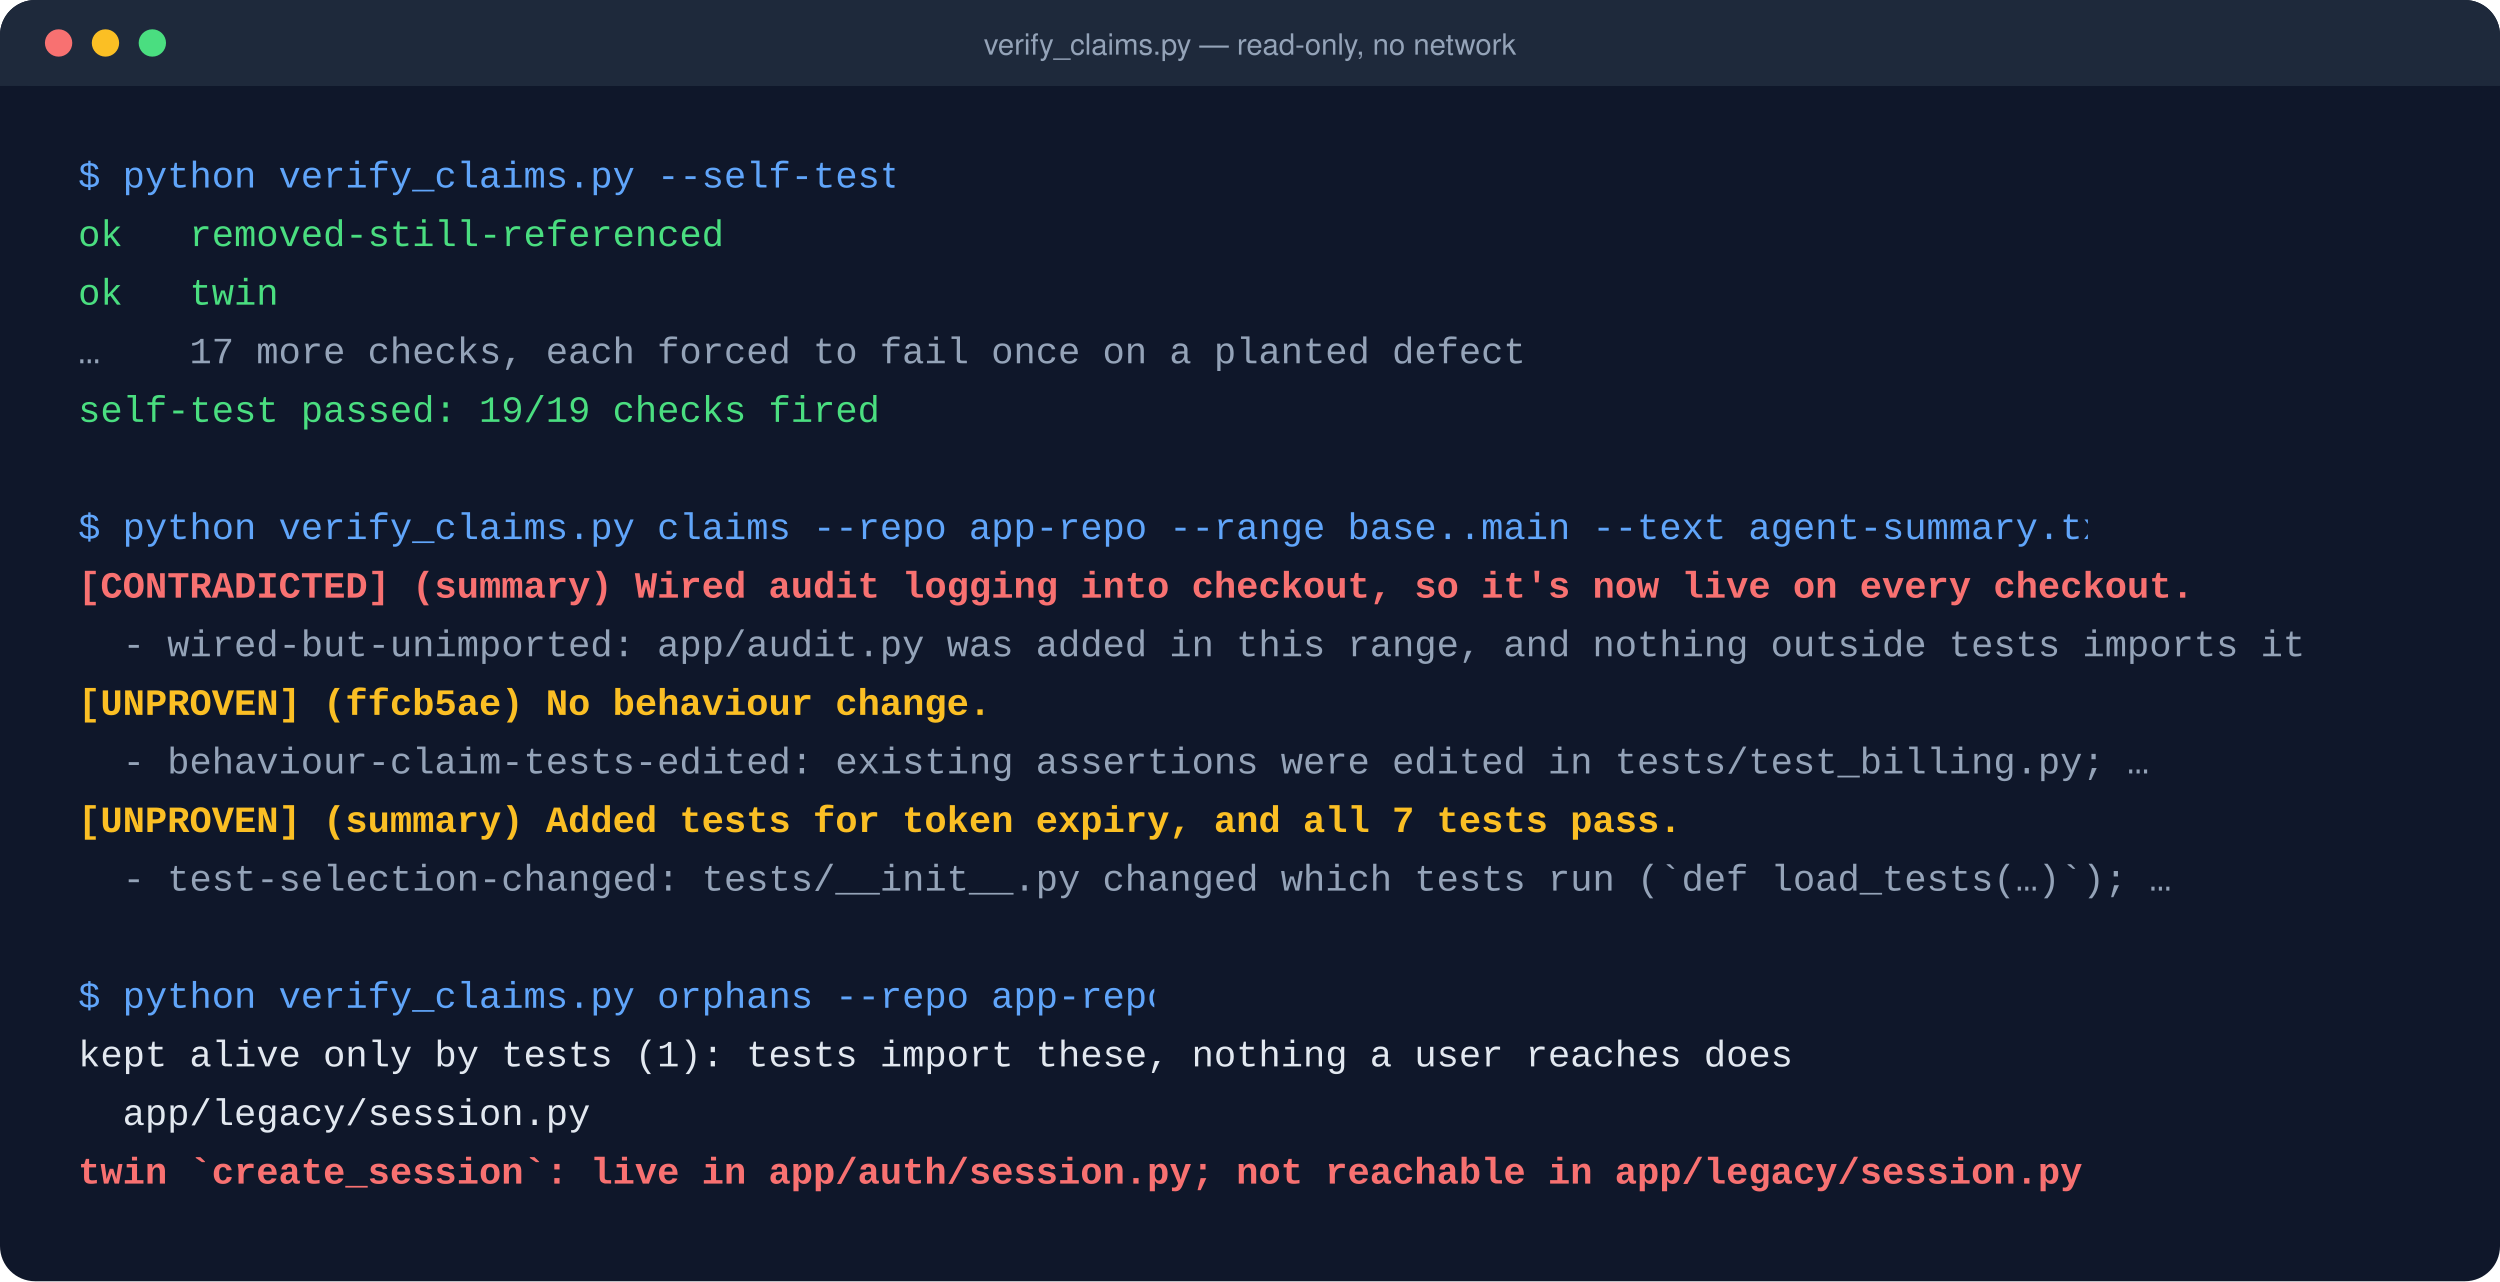
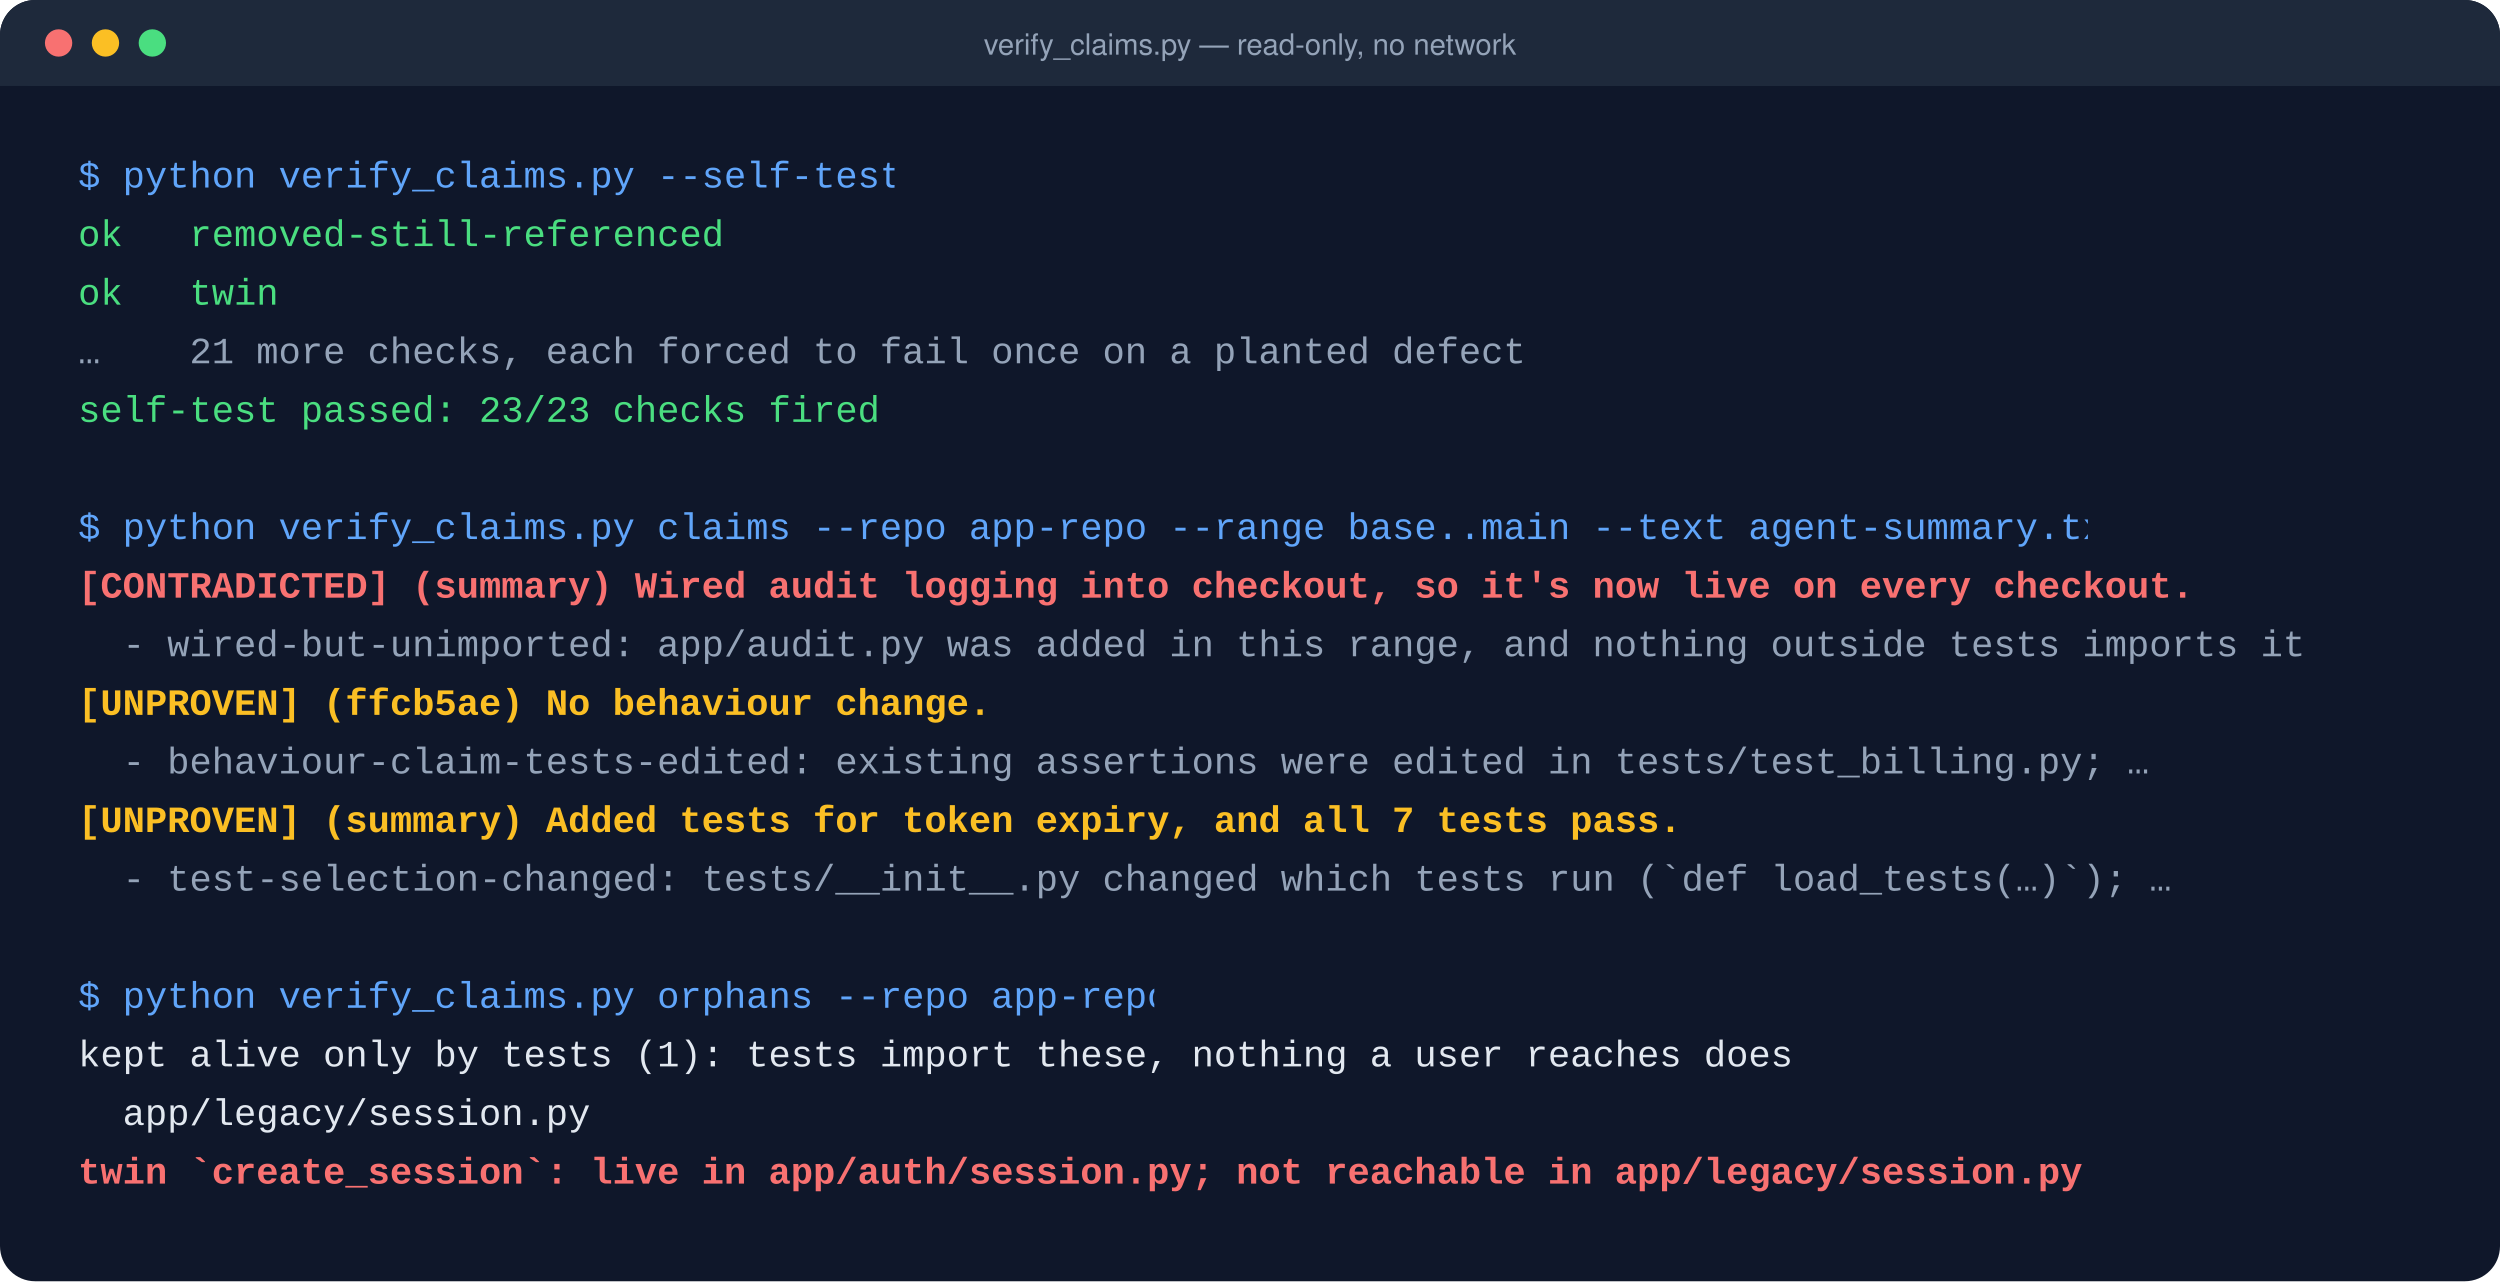
- <svg xmlns="http://www.w3.org/2000/svg" viewBox="0 0 1280 656" width="1280" height="656" role="img" aria-label="The script's self-test firing all 19 checks, then a claims check that contradicts an unwired audit log and questions a behaviour claim and a test count, then an orphan scan that finds the session fix went into a copy only tests reach">
+ <svg xmlns="http://www.w3.org/2000/svg" viewBox="0 0 1280 656" width="1280" height="656" role="img" aria-label="The script's self-test firing all 23 checks, then a claims check that contradicts an unwired audit log and questions a behaviour claim and a test count, then an orphan scan that finds the session fix went into a copy only tests reach">
  <style>
.line { animation: in .25s ease-out both; }
@keyframes in { from { opacity: 0; transform: translateY(4px); } to { opacity: 1; transform: none; } }
@media (prefers-reduced-motion: reduce) { * { animation: none !important; } }
</style>
  <rect width="1280" height="656" rx="18" fill="#0F172A" />
  <rect width="1280" height="44" rx="18" fill="#1E293B" />
  <rect y="26" width="1280" height="18" fill="#1E293B" />
  <circle cx="30" cy="22" r="7" fill="#F87171" />
  <circle cx="54" cy="22" r="7" fill="#FBBF24" />
  <circle cx="78" cy="22" r="7" fill="#4ADE80" />
  <text x="640" y="28" text-anchor="middle" font-family="-apple-system, BlinkMacSystemFont, 'Segoe UI', Helvetica, Arial, sans-serif" font-size="15" fill="#94A3B8">verify_claims.py — read-only, no network</text>
  <clipPath id="c0">
    <rect x="36" y="74" height="30" width="422">
      <animate attributeName="width" begin="0.40s" dur="1.30s" calcMode="discrete" values="0;17;35;52;70;87;105;123;140;158;175;193;211;228;246;263;281;298;316;334;351;369;386;404;422" fill="freeze" />
    </rect>
  </clipPath>
  <text x="40" y="96" clip-path="url(#c0)" font-family="ui-monospace, SFMono-Regular, Menlo, Consolas, 'Liberation Mono', monospace" font-size="19" fill="#60A5FA">$ python verify_claims.py --self-test</text>
  <text class="line" style="animation-delay:2.04s" x="40" y="126" font-family="ui-monospace, SFMono-Regular, Menlo, Consolas, 'Liberation Mono', monospace" font-size="19" font-weight="400" fill="#4ADE80" xml:space="preserve">ok   removed-still-referenced</text>
  <text class="line" style="animation-delay:2.21s" x="40" y="156" font-family="ui-monospace, SFMono-Regular, Menlo, Consolas, 'Liberation Mono', monospace" font-size="19" font-weight="400" fill="#4ADE80" xml:space="preserve">ok   twin</text>
-   <text class="line" style="animation-delay:2.37s" x="40" y="186" font-family="ui-monospace, SFMono-Regular, Menlo, Consolas, 'Liberation Mono', monospace" font-size="19" font-weight="400" fill="#94A3B8" xml:space="preserve">…    17 more checks, each forced to fail once on a planted defect</text>
-   <text class="line" style="animation-delay:2.53s" x="40" y="216" font-family="ui-monospace, SFMono-Regular, Menlo, Consolas, 'Liberation Mono', monospace" font-size="19" font-weight="400" fill="#4ADE80" xml:space="preserve">self-test passed: 19/19 checks fired</text>
+   <text class="line" style="animation-delay:2.37s" x="40" y="186" font-family="ui-monospace, SFMono-Regular, Menlo, Consolas, 'Liberation Mono', monospace" font-size="19" font-weight="400" fill="#94A3B8" xml:space="preserve">…    21 more checks, each forced to fail once on a planted defect</text>
+   <text class="line" style="animation-delay:2.53s" x="40" y="216" font-family="ui-monospace, SFMono-Regular, Menlo, Consolas, 'Liberation Mono', monospace" font-size="19" font-weight="400" fill="#4ADE80" xml:space="preserve">self-test passed: 23/23 checks fired</text>
  <text class="line" style="animation-delay:2.69s" x="40" y="246" font-family="ui-monospace, SFMono-Regular, Menlo, Consolas, 'Liberation Mono', monospace" font-size="19" font-weight="400" fill="#E2E8F0" xml:space="preserve" />
  <clipPath id="c6">
    <rect x="36" y="254" height="30" width="1033">
      <animate attributeName="width" begin="2.99s" dur="3.22s" calcMode="discrete" values="0;43;86;129;172;215;258;301;344;387;430;473;516;559;602;645;688;731;774;817;860;903;946;989;1033" fill="freeze" />
    </rect>
  </clipPath>
  <text x="40" y="276" clip-path="url(#c6)" font-family="ui-monospace, SFMono-Regular, Menlo, Consolas, 'Liberation Mono', monospace" font-size="19" fill="#60A5FA">$ python verify_claims.py claims --repo app-repo --range base..main --text agent-summary.txt</text>
  <text class="line" style="animation-delay:6.56s" x="40" y="306" font-family="ui-monospace, SFMono-Regular, Menlo, Consolas, 'Liberation Mono', monospace" font-size="19" font-weight="700" fill="#F87171" xml:space="preserve">[CONTRADICTED] (summary) Wired audit logging into checkout, so it's now live on every checkout.</text>
  <text class="line" style="animation-delay:6.72s" x="40" y="336" font-family="ui-monospace, SFMono-Regular, Menlo, Consolas, 'Liberation Mono', monospace" font-size="19" font-weight="400" fill="#94A3B8" xml:space="preserve">  - wired-but-unimported: app/audit.py was added in this range, and nothing outside tests imports it</text>
  <text class="line" style="animation-delay:6.88s" x="40" y="366" font-family="ui-monospace, SFMono-Regular, Menlo, Consolas, 'Liberation Mono', monospace" font-size="19" font-weight="700" fill="#FBBF24" xml:space="preserve">[UNPROVEN] (ffcb5ae) No behaviour change.</text>
  <text class="line" style="animation-delay:7.04s" x="40" y="396" font-family="ui-monospace, SFMono-Regular, Menlo, Consolas, 'Liberation Mono', monospace" font-size="19" font-weight="400" fill="#94A3B8" xml:space="preserve">  - behaviour-claim-tests-edited: existing assertions were edited in tests/test_billing.py; …</text>
  <text class="line" style="animation-delay:7.20s" x="40" y="426" font-family="ui-monospace, SFMono-Regular, Menlo, Consolas, 'Liberation Mono', monospace" font-size="19" font-weight="700" fill="#FBBF24" xml:space="preserve">[UNPROVEN] (summary) Added tests for token expiry, and all 7 tests pass.</text>
  <text class="line" style="animation-delay:7.36s" x="40" y="456" font-family="ui-monospace, SFMono-Regular, Menlo, Consolas, 'Liberation Mono', monospace" font-size="19" font-weight="400" fill="#94A3B8" xml:space="preserve">  - test-selection-changed: tests/__init__.py changed which tests run (`def load_tests(…)`); …</text>
  <text class="line" style="animation-delay:7.52s" x="40" y="486" font-family="ui-monospace, SFMono-Regular, Menlo, Consolas, 'Liberation Mono', monospace" font-size="19" font-weight="400" fill="#E2E8F0" xml:space="preserve" />
  <clipPath id="c14">
    <rect x="36" y="494" height="30" width="555">
      <animate attributeName="width" begin="7.82s" dur="1.72s" calcMode="discrete" values="0;23;46;69;92;115;138;161;185;208;231;254;277;300;323;346;370;393;416;439;462;485;508;531;555" fill="freeze" />
    </rect>
  </clipPath>
  <text x="40" y="516" clip-path="url(#c14)" font-family="ui-monospace, SFMono-Regular, Menlo, Consolas, 'Liberation Mono', monospace" font-size="19" fill="#60A5FA">$ python verify_claims.py orphans --repo app-repo</text>
  <text class="line" style="animation-delay:9.88s" x="40" y="546" font-family="ui-monospace, SFMono-Regular, Menlo, Consolas, 'Liberation Mono', monospace" font-size="19" font-weight="400" fill="#E2E8F0" xml:space="preserve">kept alive only by tests (1): tests import these, nothing a user reaches does</text>
  <text class="line" style="animation-delay:10.04s" x="40" y="576" font-family="ui-monospace, SFMono-Regular, Menlo, Consolas, 'Liberation Mono', monospace" font-size="19" font-weight="400" fill="#E2E8F0" xml:space="preserve">  app/legacy/session.py</text>
  <text class="line" style="animation-delay:10.20s" x="40" y="606" font-family="ui-monospace, SFMono-Regular, Menlo, Consolas, 'Liberation Mono', monospace" font-size="19" font-weight="700" fill="#F87171" xml:space="preserve">twin `create_session`: live in app/auth/session.py; not reachable in app/legacy/session.py</text>
</svg>
